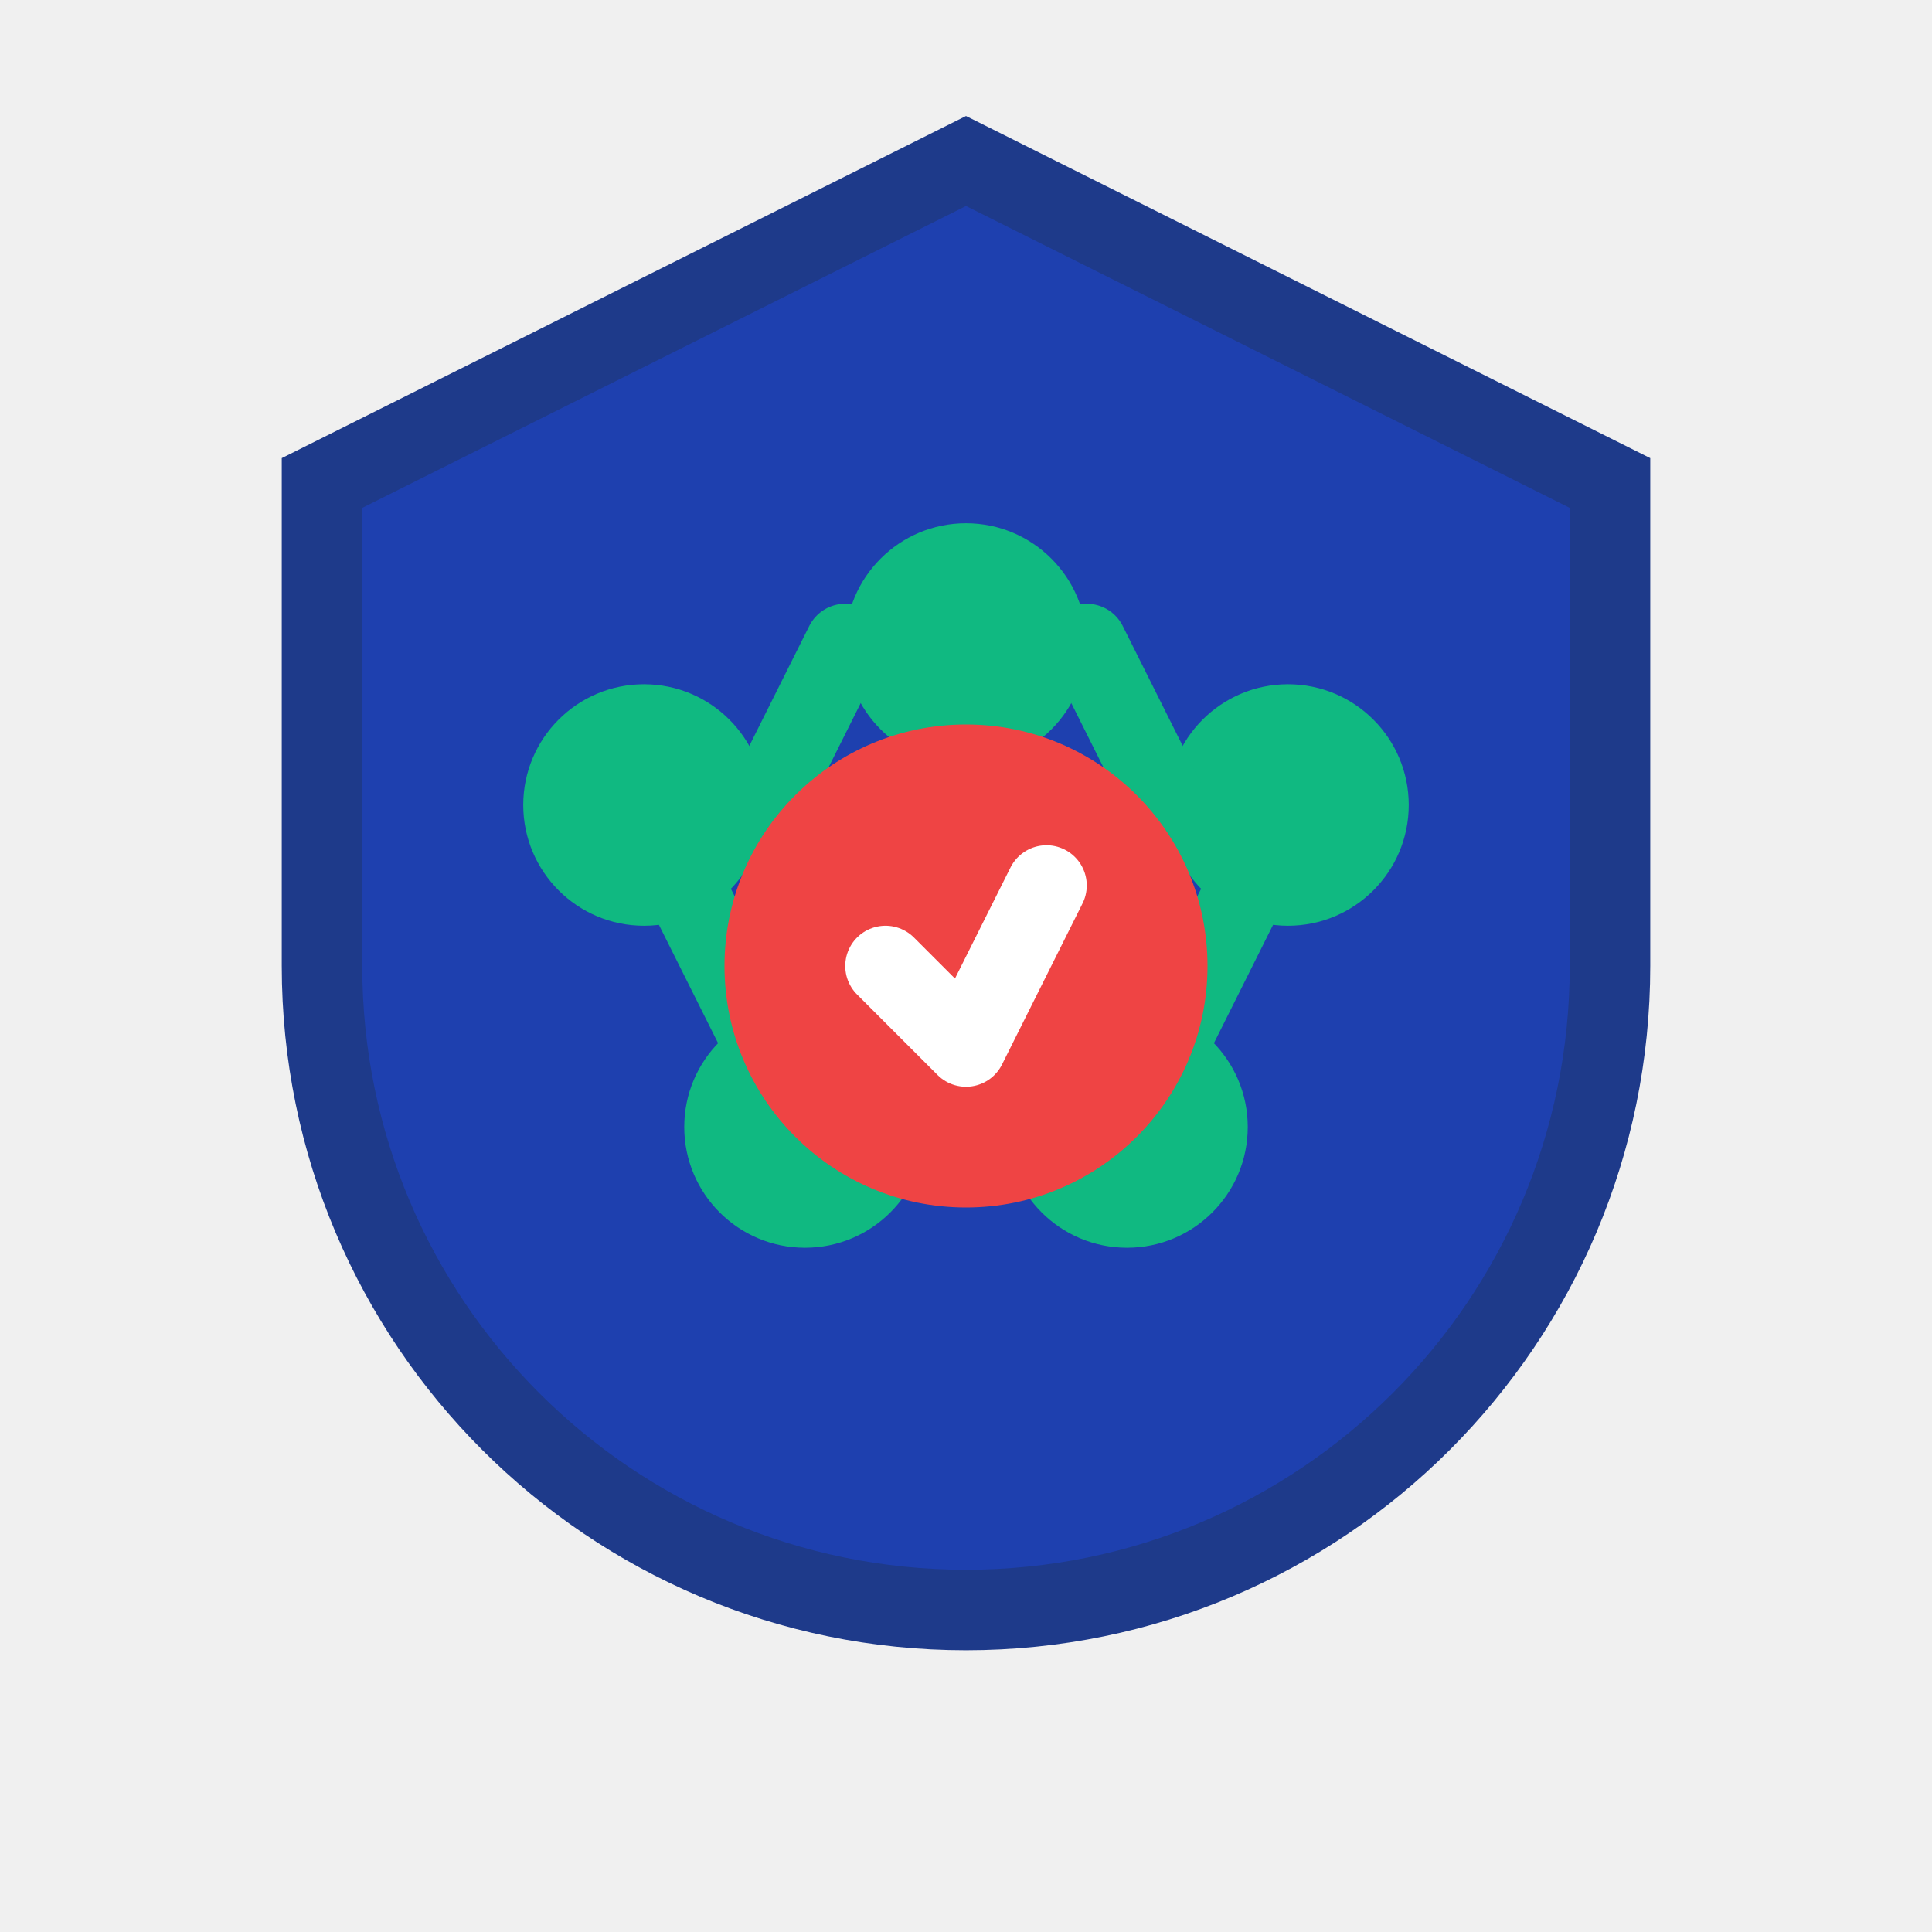
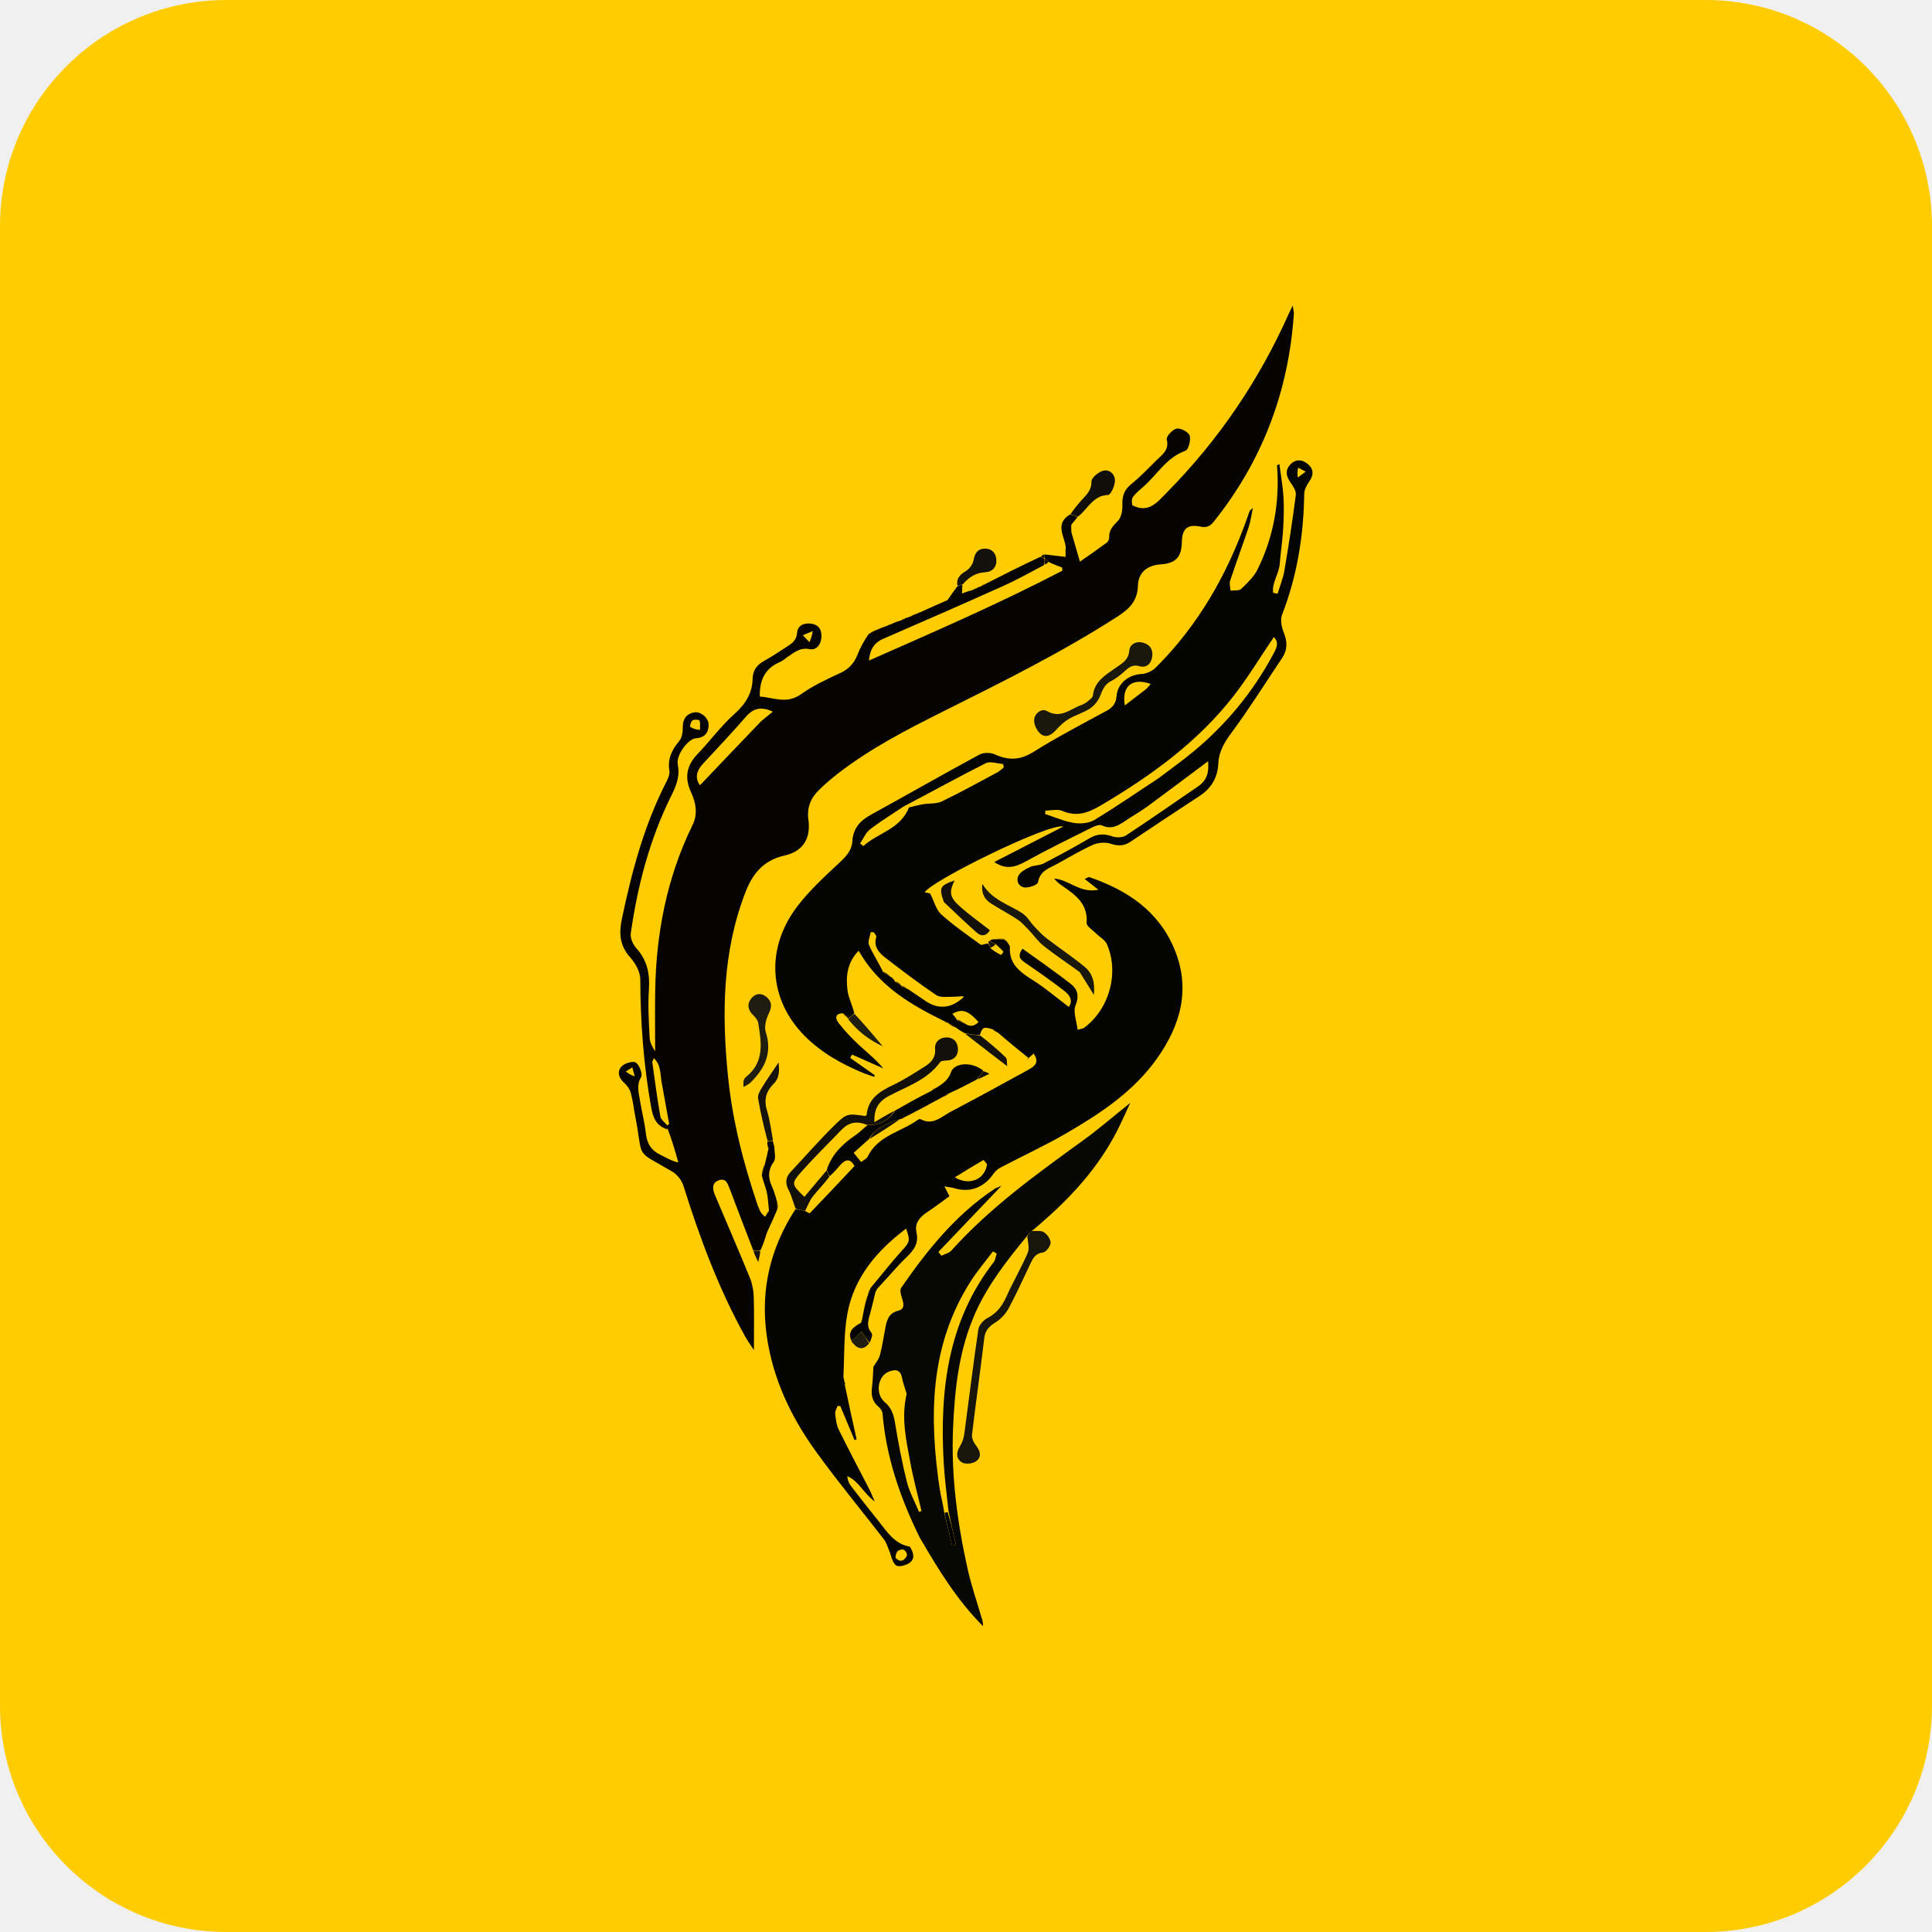
- <svg xmlns="http://www.w3.org/2000/svg" width="48" height="48" viewBox="0 0 48 48" fill="none">
-   <path d="M24 4L40 12V24C40 32.837 32.837 40 24 40C15.163 40 8 32.837 8 24V12L24 4Z" fill="#1E40AF" stroke="#1E3A8A" stroke-width="2" />
-   <circle cx="16" cy="20" r="3" fill="#10B981" />
-   <circle cx="24" cy="16" r="3" fill="#10B981" />
-   <circle cx="32" cy="20" r="3" fill="#10B981" />
-   <circle cx="20" cy="28" r="3" fill="#10B981" />
-   <circle cx="28" cy="28" r="3" fill="#10B981" />
-   <path d="M19 20L21 16" stroke="#10B981" stroke-width="2" stroke-linecap="round" />
-   <path d="M27 16L29 20" stroke="#10B981" stroke-width="2" stroke-linecap="round" />
-   <path d="M20 28L16 20" stroke="#10B981" stroke-width="2" stroke-linecap="round" />
-   <path d="M32 20L28 28" stroke="#10B981" stroke-width="2" stroke-linecap="round" />
-   <path d="M20 28L28 28" stroke="#10B981" stroke-width="2" stroke-linecap="round" />
-   <circle cx="24" cy="24" r="6" fill="#EF4444" />
-   <path d="M22 24L24 26L26 22" stroke="white" stroke-width="2" stroke-linecap="round" stroke-linejoin="round" />
+ <svg xmlns="http://www.w3.org/2000/svg" width="512" height="512" viewBox="0 0 512 512" fill="none">
+   <g clip-path="url(#clip0_3300_97)">
+     <rect width="512" height="512" fill="#FFCC00" />
+     <path d="M229.698 344.112C229.698 344.112 229.677 343.86 229.867 343.623C230.269 342.707 230.482 342.027 230.695 341.347C233.488 337.996 236.183 334.557 239.106 331.323C241.059 329.161 241.296 328.843 240.122 325.594C232.431 331.421 226.385 338.416 224.585 348.036C223.58 353.405 223.802 359.003 223.516 364.9C223.668 365.659 223.776 366.017 223.856 366.511C223.864 366.734 223.898 366.82 223.907 367.125C224.925 372.043 225.969 376.74 227.014 381.438C226.83 381.506 226.645 381.574 226.461 381.642C225.206 378.638 223.95 375.635 222.695 372.631C222.452 372.614 222.21 372.597 221.968 372.58C221.74 373.251 221.263 373.949 221.334 374.586C221.499 376.057 221.663 377.63 222.301 378.929C224.931 384.283 227.744 389.546 230.473 394.851C230.867 395.618 231.168 396.433 231.811 397.913C228.72 395.598 227.55 392.446 224.546 391.2C224.62 392.282 224.984 393.114 225.521 393.813C227.883 396.883 230.266 399.938 232.698 402.952C235.022 405.833 236.986 409.183 241.123 409.868C241.999 411.31 242.633 412.981 241.099 414.134C240.161 414.84 238.109 415.358 237.445 414.835C236.437 414.04 236.212 412.261 235.633 410.91C235.211 409.925 234.923 408.824 234.287 407.998C228.28 400.203 221.979 392.623 216.222 384.65C209.572 375.439 204.764 365.297 203.177 353.89C201.513 341.925 204.063 330.841 210.772 320.501C211.853 320.555 212.609 320.722 213.484 320.99C213.957 321.232 214.533 321.586 214.633 321.482C218.574 317.38 222.473 313.237 226.459 309.012C225.408 307.078 224.145 307.056 222.69 308.749C221.775 309.816 220.853 310.877 219.831 311.715C219.508 311.047 219.287 310.604 219.106 309.98C220.493 305.808 223.337 303.107 226.73 300.823C227.835 300.08 228.745 299.046 229.963 298.15C233.195 298.192 235.549 297.021 237.098 294.377C240.149 292.639 243.2 290.9 246.549 289.238C247.312 288.941 247.778 288.568 248.244 288.195C249.843 287.174 251.295 286.249 252.016 284.15C252.838 281.76 256.947 281.337 259.874 283.242C260.236 283.58 260.406 283.649 260.577 283.718C260.577 283.718 260.456 283.792 260.435 283.924C259.895 284.732 259.375 285.409 258.855 286.086C256.555 287.292 254.255 288.499 251.584 289.721C250.747 290.065 250.279 290.392 249.812 290.72C246.59 292.476 243.369 294.233 239.807 296.028C239.22 296.24 238.973 296.413 238.726 296.586C238.726 296.586 238.719 296.561 238.528 296.569C235.193 297.658 232.058 298.752 230.267 301.888C228.975 303.048 227.684 304.207 226.23 305.512C226.954 306.397 227.535 307.106 228.217 307.938C228.913 307.384 229.677 307.071 229.944 306.518C232.661 300.901 238.786 299.975 243.243 296.769C243.438 296.629 243.815 296.511 243.986 296.604C247.217 298.362 249.469 295.925 251.891 294.656C258.823 291.023 265.675 287.238 272.543 283.486C274.155 282.605 275.569 281.565 273.921 279.213C273.12 279.925 272.426 280.542 271.732 281.158C272.001 280.889 272.269 280.619 272.538 280.349C269.96 278.28 267.383 276.212 264.666 273.822C264.03 273.256 263.534 273.01 263.038 272.764C260.703 272.056 260.329 272.195 259.686 274.261C258.31 274.29 256.995 274.047 255.679 273.805C255.011 273.445 254.343 273.085 253.5 272.428C252.67 271.824 252.016 271.517 251.362 271.209C251.362 271.209 251.393 271.177 251.364 271.059C251.003 270.852 250.671 270.763 250.34 270.674C241.382 266.265 232.842 261.34 227.554 251.955C224.543 255.031 224.101 258.693 224.603 262.466C224.862 264.416 225.842 266.271 226.386 268.478C225.756 269.177 225.237 269.565 224.717 269.953C224.717 269.953 224.615 269.931 224.651 269.7C224.248 269.159 223.809 268.848 223.371 268.537C221.025 268.595 221.44 270.087 222.29 271.17C223.858 273.169 225.617 275.047 227.475 276.783C229.657 278.821 232.029 280.654 234.072 283.128C231.319 281.91 228.566 280.692 225.813 279.474C225.638 279.761 225.464 280.048 225.289 280.335C227.467 281.872 229.645 283.41 231.823 284.947C231.789 285.093 231.754 285.239 231.72 285.385C230.794 285.065 229.851 284.79 228.947 284.42C223.122 282.033 217.674 278.998 213.212 274.495C203.753 264.95 202.798 251.475 211.179 240.351C214.43 236.036 218.512 232.305 222.486 228.597C224.255 226.946 225.723 225.364 225.877 222.933C226.088 219.597 227.864 217.528 230.707 215.966C240.343 210.67 249.886 205.206 259.556 199.973C260.642 199.385 262.507 199.408 263.661 199.927C267.236 201.536 270.286 201.5 273.789 199.31C280.123 195.348 286.774 191.886 293.345 188.313C294.995 187.416 295.762 186.283 295.909 184.406C296.17 181.07 299.172 178.763 302.497 178.622C303.794 178.567 305.347 177.845 306.278 176.919C317.676 165.584 325.377 151.969 330.646 136.887C330.82 136.39 330.988 135.889 331.19 135.403C331.244 135.272 331.412 135.188 332.033 134.62C331.592 136.661 331.401 138.24 330.906 139.717C329.313 144.472 327.564 149.175 325.989 153.935C325.735 154.704 326.058 155.663 326.115 156.534C327.077 156.398 328.369 156.607 328.94 156.061C330.566 154.508 332.3 152.847 333.276 150.874C337.561 142.211 339.164 132.977 338.427 123.337C338.425 123.304 338.557 123.261 339.047 122.99C339.439 126.015 339.972 128.869 340.137 131.744C340.302 134.638 340.207 137.56 340.033 140.457C339.854 143.442 339.371 146.408 339.152 149.391C338.96 152.017 337.056 154.4 337.384 157.089C337.781 157.176 338.178 157.263 338.575 157.35C339.187 155.314 340.017 153.316 340.371 151.236C341.506 144.573 342.542 137.889 343.406 131.186C343.538 130.167 342.728 128.878 342.046 127.936C340.865 126.305 340.483 124.725 341.89 123.166C343.323 121.579 345.075 121.701 346.605 122.995C348.218 124.359 348.141 125.941 346.923 127.672C346.271 128.599 345.65 129.798 345.634 130.882C345.478 141.901 343.773 152.595 339.752 162.918C339.232 164.253 339.641 166.22 340.218 167.653C341.195 170.079 341.222 172.218 339.763 174.392C335.356 180.955 331.164 187.676 326.474 194.029C324.566 196.613 323.014 199.082 322.875 202.272C322.709 206.092 321.006 208.918 317.819 210.997C311.703 214.985 305.628 219.036 299.556 223.091C297.876 224.213 296.301 224.249 294.339 223.603C292.945 223.145 291.033 223.272 289.68 223.874C286.395 225.337 283.293 227.215 280.133 228.955C278.04 230.107 275.585 230.755 275.088 233.812C274.98 234.473 272.871 235.251 271.721 235.196C270.066 235.116 269.196 233.536 269.884 232.109C270.38 231.079 271.761 230.335 272.904 229.795C274.008 229.274 275.432 229.409 276.507 228.853C280.647 226.711 284.754 224.493 288.77 222.129C290.788 220.941 292.612 220.885 294.781 221.653C295.849 222.032 297.505 221.986 298.409 221.392C304.876 217.142 311.212 212.692 317.604 208.328C320.029 206.673 320.4 204.315 320.153 201.732C314.767 205.757 309.456 209.775 304.086 213.712C302.243 215.062 300.229 216.176 298.336 217.461C296.4 218.775 294.547 219.926 292.019 218.748C291.346 218.434 290.139 218.909 289.325 219.317C283.423 222.268 277.482 225.157 271.716 228.359C268.918 229.912 266.396 230.465 263.494 228.442C269.585 225.311 275.69 222.171 281.795 219.032C278.071 218.036 246.841 233.394 245.066 236.47C245.811 236.634 246.485 236.782 246.503 236.786C247.596 238.934 248.09 241.109 249.444 242.328C252.69 245.25 256.319 247.752 259.862 250.33C260.174 250.557 260.984 250.098 261.798 250.023C262.211 250.45 262.388 250.812 262.566 251.359C263.455 252.062 264.332 252.605 265.255 253.053C265.333 253.091 265.972 252.277 265.926 252.223C265.369 251.575 264.733 250.996 263.978 250.287C263.301 249.914 262.763 249.653 262.225 249.393C262.35 249.252 262.475 249.112 262.978 248.945C264.321 248.925 265.285 248.931 266.25 248.937C266.25 248.937 266.229 248.964 266.264 249.103C266.599 249.505 266.898 249.767 267.198 250.029C267.351 250.345 267.652 250.669 267.634 250.974C267.355 255.597 270.45 257.684 273.846 259.828C277.096 261.88 280.036 264.423 283.243 266.848C284.487 265.101 283.379 263.625 282.052 262.595C278.724 260.012 275.259 257.603 271.788 255.212C270.503 254.328 269.45 253.549 270.966 251.405C275.286 254.532 279.688 257.533 283.858 260.828C285.538 262.156 286.057 263.937 285.033 266.436C284.327 268.156 285.32 270.572 285.577 272.888C286.609 272.606 286.991 272.601 287.242 272.418C293.945 267.527 296.679 257.796 293.328 250.192C292.835 249.073 291.45 248.358 290.516 247.418C289.595 246.49 287.9 245.457 287.963 244.571C288.331 239.422 284.895 237.067 281.364 234.66C280.634 234.162 279.958 233.585 279.378 232.835C283.276 233.091 286.234 236.83 291.086 235.784C289.613 234.629 288.657 233.879 287.453 232.935C288.108 232.672 288.47 232.376 288.702 232.455C298.655 235.864 306.967 241.351 311.191 251.432C315.612 261.981 312.936 271.611 306.606 280.532C300.435 289.228 291.76 294.994 282.754 300.233C276.998 303.582 270.921 306.377 265.02 309.484C264.286 309.87 263.634 310.555 263.15 311.247C260.711 314.733 256.939 316.118 253.035 314.923C252.239 314.679 251.39 314.607 250.27 314.401C250.804 315.426 251.151 316.091 251.622 316.996C249.638 318.429 247.768 319.875 245.801 321.174C243.822 322.479 242.315 324.072 242.883 326.576C243.789 330.566 240.872 332.405 238.682 334.729C236.646 336.89 234.707 339.142 232.456 341.564C232.127 341.983 232.067 342.194 232.008 342.404C231.576 344.171 231.175 345.946 230.706 347.703C230.206 349.581 229.394 351.371 230.974 353.257C231.374 353.735 230.812 355.019 230.469 355.872C229.617 354.825 228.989 353.839 228.361 352.852C227.588 353.581 226.82 354.314 226.038 355.033C225.917 355.144 225.731 355.185 225.575 355.258C224.613 352.816 226.072 351.691 228.202 350.535C228.431 350.045 228.45 349.835 228.468 349.626C228.75 348.088 229.031 346.55 229.494 344.758C229.74 344.377 229.747 344.246 229.698 344.112ZM238.758 261.082C238.758 261.082 238.803 261.01 238.874 261.381C239.398 261.626 239.923 261.872 240.789 262.215C242.315 263.255 243.836 264.302 245.368 265.333C248.702 267.577 252.247 267.273 255.492 264.109C254.485 263.933 253.508 264.171 252.535 264.155C251.046 264.13 249.215 264.442 248.131 263.714C243.537 260.63 239.116 257.279 234.737 253.889C233.001 252.545 231.398 250.934 232.232 248.288C232.329 247.98 231.799 247.474 231.56 247.06C231.29 247.047 231.021 247.034 230.752 247.021C230.571 248.167 229.918 249.512 230.301 250.419C231.304 252.792 232.761 254.972 234.061 257.62C234.737 258.08 235.414 258.54 236.373 259.072C236.653 259.334 236.933 259.597 237.263 260.242C237.783 260.504 238.303 260.765 238.758 261.082ZM255.658 271.208C256.995 272.2 258.174 271.99 259.326 270.861C256.512 267.741 254.964 267.251 252.38 268.68C252.794 269.131 253.186 269.56 253.661 270.366C254.199 270.612 254.736 270.858 255.658 271.208ZM239.447 213.744C236.464 215.746 233.384 217.623 230.545 219.812C229.402 220.694 228.79 222.263 227.936 223.519C228.225 223.753 228.514 223.988 228.803 224.222C232.589 220.704 238.547 219.854 240.892 213.982C242.131 213.693 243.359 213.342 244.611 213.13C246.268 212.85 248.135 213.079 249.575 212.387C254.569 209.988 259.423 207.296 264.312 204.682C264.933 204.351 265.447 203.822 266.011 203.384C265.95 203.078 265.889 202.773 265.829 202.467C264.279 202.367 262.426 201.664 261.228 202.266C253.999 205.896 246.92 209.825 239.447 213.744ZM307.203 206.115C310.283 203.764 313.452 201.52 316.425 199.041C324.973 191.915 331.963 183.476 337.257 173.67C338.108 172.094 339.194 170.416 337.574 168.831C334.05 174.033 330.816 179.401 327.002 184.319C317.456 196.624 305.073 205.56 291.777 213.414C288.393 215.413 285.363 216.542 281.527 214.899C280.25 214.352 278.541 214.813 277.03 214.813C277.012 215.115 276.995 215.418 276.977 215.72C279.531 216.547 282.036 217.675 284.654 218.095C286.396 218.374 288.611 218.157 290.075 217.271C295.794 213.814 301.299 210.001 307.203 206.115ZM261.585 308.539C261.25 308.148 260.693 307.373 260.612 307.421C258.115 308.865 255.665 310.391 253.036 312.009C256.884 314.296 260.974 312.642 261.585 308.539ZM303.824 182.534C304.182 182.132 304.539 181.731 304.963 181.254C300.039 179.502 297.222 181.836 298.085 186.943C299.957 185.501 301.734 184.132 303.824 182.534ZM343.941 126.532C344.636 126.02 345.33 125.508 346.025 124.996C345.358 124.638 344.692 124.279 344.025 123.921C343.882 124.737 343.74 125.553 343.941 126.532ZM240.385 412.2C240.184 410.651 239.192 410.283 238.016 410.969C237.557 411.237 237.159 412.633 237.403 412.898C238.357 413.936 239.486 413.963 240.385 412.2Z" fill="#040402" />
+     <path d="M176.338 299.115C173.75 298.075 173.021 295.986 172.555 293.385C170.546 282.158 169.727 270.864 169.675 259.467C169.667 257.52 168.368 255.241 167 253.708C164.222 250.595 163.996 247.342 164.808 243.486C167.425 231.053 170.644 218.841 176.469 207.452C176.976 206.46 177.56 205.224 177.392 204.222C176.854 201.019 178.103 198.654 180.055 196.302C180.765 195.445 180.941 193.948 180.941 192.743C180.941 190.53 181.874 189.166 183.989 188.785C185.693 188.477 187.808 190.264 187.793 192.071C187.776 194.15 186.774 195.501 184.439 195.643C182.348 195.77 179.113 200.157 179.61 202.576C180.248 205.682 179.238 208.191 177.912 210.854C172.171 222.391 168.962 234.711 167.158 247.405C166.982 248.65 167.807 250.365 168.711 251.376C171.563 254.565 172.251 258.14 171.967 262.302C171.68 266.504 171.945 270.755 172.162 274.975C172.229 276.284 172.929 277.561 173.621 278.603C173.621 273.271 173.55 267.937 173.634 262.606C173.876 247.278 176.738 232.517 183.519 218.664C185.005 215.63 184.389 212.689 183.151 209.996C181.317 206.01 181.951 202.839 184.927 199.75C188.22 196.331 191.042 192.418 194.564 189.273C197.53 186.624 199.367 183.763 199.459 179.841C199.511 177.659 200.535 176.258 202.391 175.217C204.385 174.099 206.291 172.821 208.219 171.586C209.682 170.648 211.087 169.855 211.247 167.661C211.391 165.699 213.134 165.006 215.015 165.282C217.026 165.577 217.802 166.938 217.689 168.873C217.573 170.859 216.309 172.385 214.551 172.034C212.049 171.534 210.579 172.854 208.861 173.987C208.126 174.471 207.465 175.119 206.67 175.455C202.766 177.108 201.273 180.194 201.348 184.591C204.924 184.812 208.428 186.696 212.228 184.001C215.433 181.728 219.075 180.015 222.666 178.364C225.027 177.279 226.427 175.667 227.322 173.32C228.004 171.534 228.975 169.858 230.164 168.073C230.957 167.714 231.403 167.415 231.849 167.116C232.844 166.69 233.838 166.265 235.173 165.806C235.699 165.661 235.883 165.55 236.068 165.438C236.834 165.09 237.599 164.741 238.643 164.466C239.209 164.341 239.496 164.141 239.783 163.942C239.906 163.81 240.056 163.728 240.523 163.681C240.994 163.558 241.175 163.45 241.356 163.342C241.731 163.128 242.105 162.914 242.812 162.692C243.428 162.522 243.711 162.36 243.995 162.198C246.24 161.179 248.485 160.161 250.945 159.102C251.161 159.062 251.109 159.017 251.109 159.017C251.87 157.914 252.632 156.811 253.657 155.451C254.293 155.116 254.667 155.038 255.04 154.96C255.007 155.622 254.974 156.285 254.925 157.282C255.833 156.951 256.557 156.686 257.646 156.392C258.279 156.2 258.547 156.039 258.815 155.878C259.066 155.708 259.317 155.539 259.824 155.451C260.367 155.306 260.654 155.078 260.94 154.85C265.754 152.402 270.568 149.955 275.675 147.581C276.246 147.748 276.522 147.841 276.799 148.142C276.808 148.763 276.816 149.177 276.712 149.733C272.992 151.706 269.45 153.685 265.764 155.341C255.253 160.06 244.698 164.68 234.127 169.262C231.679 170.323 230.558 172.069 230.268 175.055C247.762 167.349 264.934 159.887 281.546 151.234C281.515 150.953 281.485 150.672 281.454 150.391C280.261 149.95 279.068 149.509 277.831 148.905C277.457 148.474 277.125 148.206 276.795 147.77C276.798 147.375 276.8 147.149 276.801 146.923C278.553 147.128 280.304 147.333 282.378 147.575C282.378 146.7 282.378 145.889 282.406 144.702C282.35 144.119 282.266 143.913 282.182 143.708C281.434 141.124 280.076 138.458 283.532 136.351C284.47 136.535 285.032 136.752 285.594 136.968C285.133 137.57 284.673 138.172 283.948 138.984C283.771 139.821 283.857 140.448 283.943 141.076C284.646 143.508 285.35 145.941 286.19 148.843C288.649 147.117 291.009 145.503 293.308 143.805C293.673 143.536 293.964 142.883 293.943 142.423C293.856 140.445 294.983 139.346 296.273 138.018C297.185 137.079 297.487 135.196 297.439 133.756C297.361 131.447 297.938 129.787 299.8 128.287C302.193 126.358 304.32 124.096 306.519 121.934C308.03 120.449 309.895 119.266 309.2 116.448C309.014 115.691 310.766 113.77 311.838 113.583C312.907 113.395 314.969 114.48 315.27 115.428C315.64 116.593 314.976 119.166 314.17 119.448C309.09 121.227 306.626 125.884 302.892 129.094C299.705 131.835 299.826 131.975 300.064 133.893C304.384 136.133 306.688 133.089 309.193 130.553C322.9 116.676 333.682 100.805 341.605 82.987C341.813 82.519 342.059 82.067 342.59 81C342.752 82.143 342.92 82.669 342.885 83.181C341.503 103.729 334.548 122.13 321.66 138.25C320.692 139.461 319.78 139.903 318.083 139.557C314.617 138.85 313.265 140.171 313.197 143.72C313.123 147.643 311.555 149.296 307.659 149.559C304.066 149.801 301.67 151.639 301.566 155.206C301.446 159.326 299.217 161.419 296.059 163.452C281.36 172.914 265.738 180.654 250.139 188.447C240.443 193.292 230.805 198.246 222.181 204.905C220.441 206.248 218.766 207.692 217.18 209.213C214.913 211.387 213.773 213.919 214.237 217.257C214.923 222.197 212.789 225.632 207.933 226.722C202.249 227.998 199.407 231.57 197.444 236.719C191.43 252.486 191.278 268.739 192.923 285.184C194.087 296.811 196.937 308.05 200.792 319.415C200.984 320.16 201.199 320.538 201.413 320.915C201.737 321.429 202.06 321.942 202.738 322.415C203.322 321.865 203.553 321.355 203.784 320.845C203.602 319.202 203.55 317.53 203.2 315.923C202.889 314.494 202.248 313.135 201.876 311.41C202.227 310.242 202.454 309.41 202.681 308.577C203.006 307.293 203.331 306.009 203.662 304.37C203.577 303.823 203.486 303.632 203.394 303.44C203.329 303.211 203.264 302.982 203.414 302.57C204.028 302.386 204.427 302.386 204.827 302.386C204.885 302.552 204.943 302.719 204.977 303.165C205.04 303.617 205.127 303.789 205.213 303.962C205.203 305.284 205.712 306.98 205.082 307.856C203.468 310.099 203.538 312.15 204.591 314.465C205.131 315.654 205.507 316.917 205.959 318.58C205.969 319.513 205.977 320.013 205.985 320.513C205.206 322.331 204.428 324.149 203.467 326.174C203.283 326.381 203.252 326.633 203.252 326.633C202.789 328.135 202.325 329.637 201.559 331.306C200.724 331.469 200.19 331.465 199.657 331.461C197.579 326.051 195.472 320.653 193.444 315.224C192.894 313.751 192.41 312.09 190.458 312.795C188.682 313.436 188.773 315.049 189.427 316.591C192.544 323.946 195.716 331.277 198.74 338.67C199.371 340.213 199.701 341.971 199.751 343.643C199.886 348.192 199.797 352.749 199.797 357.785C198.917 356.429 198.121 355.35 197.476 354.186C190.449 341.507 185.424 328.014 181.108 314.217C180.663 312.795 179.461 311.258 178.181 310.504C167.89 304.441 170.646 307.599 168.346 295.83C167.941 293.759 167.718 291.642 167.158 289.616C166.888 288.637 166.183 287.65 165.41 286.964C163.885 285.609 163.491 283.924 164.754 282.59C165.558 281.741 167.807 281.094 168.511 281.601C169.471 282.292 170.371 284.642 169.893 285.448C168.627 287.584 169.263 289.514 169.579 291.521C170.043 294.474 170.84 297.384 171.157 300.348C171.449 303.073 172.613 304.908 175.078 306.069C176.486 306.731 177.784 307.625 179.771 308.066C178.93 305.101 178.09 302.136 176.92 299.127C176.59 299.083 176.338 299.115 176.338 299.115ZM201.746 191.1C202.727 190.298 203.709 189.495 204.8 188.603C201.857 187.201 199.713 187.618 197.728 189.891C194.025 194.133 190.173 198.246 186.33 202.364C184.43 204.399 184.193 206.416 185.517 208.084C190.828 202.506 196.144 196.922 201.746 191.1ZM175.387 287.069C174.906 284.902 175.332 282.413 173.274 280.413C173.031 281.05 172.838 281.298 172.868 281.514C173.54 286.302 174.16 291.1 174.995 295.86C175.149 296.734 176.195 297.451 176.83 298.24C176.998 298.12 177.167 297.999 177.335 297.879C176.718 294.426 176.1 290.972 175.387 287.069ZM185.487 193.443C185.485 192.601 185.622 191.716 185.388 190.944C185.324 190.731 183.996 190.601 183.539 190.892C183.112 191.163 182.744 192.437 182.92 192.583C183.538 193.097 184.402 193.315 185.487 193.443ZM215.35 167.25C214.484 167.618 213.618 167.985 212.752 168.352C213.338 168.958 213.924 169.564 214.509 170.17C214.885 169.3 215.261 168.43 215.35 167.25ZM168.212 285.236C168.001 284.44 167.79 283.644 167.579 282.848C167.001 283.219 166.422 283.59 165.844 283.962C166.515 284.452 167.185 284.942 168.212 285.236Z" fill="#050402" />
+     <path d="M272.024 327.737C266.886 334.003 261.888 340.343 258.528 347.824C254.143 357.583 253.024 367.934 252.571 378.448C252.029 391.044 253.691 403.416 256.402 415.658C257.436 420.327 259.034 424.871 260.365 429.476C260.45 429.769 260.442 430.089 260.546 431C253.459 423.863 248.631 415.85 243.74 407.469C238.516 396.88 234.859 386.166 233.886 374.643C233.833 374.021 233.382 373.278 232.885 372.875C231.191 371.498 230.807 369.789 231.077 367.724C231.315 365.902 231.344 364.052 231.465 362.215C232.05 361.211 232.877 360.273 233.169 359.19C233.785 356.905 234.12 354.544 234.572 352.215C234.994 350.04 235.302 348.021 238.129 347.32C240.056 346.842 239.335 345.001 238.884 343.531C238.666 342.821 238.475 341.775 238.828 341.266C245.728 331.303 253.255 321.911 263.507 315.105C263.905 314.841 264.385 314.698 265.419 314.232C259.54 320.394 254.112 326.083 248.684 331.772C248.947 332.109 249.209 332.447 249.471 332.785C250.366 332.338 251.5 332.106 252.122 331.413C262.389 319.982 274.767 311.1 287.112 302.156C291.163 299.221 294.956 295.929 299.542 292.261C298.192 295.139 297.187 297.453 296.041 299.693C291.064 309.423 283.847 317.311 275.629 324.366C275.028 324.882 274.464 325.44 273.564 326.097C272.837 326.722 272.431 327.23 272.024 327.737ZM251.349 400.356C250.924 396.158 250.341 391.969 250.1 387.761C249.004 368.646 251.076 350.295 263.34 334.478C263.81 333.872 263.883 332.96 264.142 332.191C263.809 332.003 263.477 331.816 263.144 331.628C261.181 334.244 259.04 336.746 257.284 339.494C246.239 356.778 246.182 375.694 249.12 395.189C249.11 395.324 249.165 395.421 249.262 395.869C249.618 397.501 249.974 399.133 250.3 401.203C250.979 404.011 251.658 406.819 252.338 409.627C252.667 409.552 252.996 409.476 253.324 409.401C252.658 406.517 251.991 403.632 251.349 400.356ZM240.274 369.385C239.853 367.961 239.325 366.559 239.037 365.108C238.574 362.769 237.076 362.884 235.46 363.546C232.594 364.719 231.903 369.395 234.422 371.528C236.269 373.092 236.849 374.932 237.218 377.201C238.065 382.405 239.048 387.603 240.335 392.712C241.028 395.463 242.463 398.026 243.563 400.674C243.776 400.586 243.989 400.498 244.202 400.41C243.188 396.063 242.001 391.747 241.202 387.361C240.149 381.581 238.781 375.777 240.274 369.385Z" fill="#070704" />
+     <path d="M236.911 294.409C235.549 297.021 233.195 298.193 229.75 298.115C226.842 296.9 224.778 297.563 222.959 299.462C219.502 303.07 215.909 306.554 212.596 310.287C209.569 313.698 209.699 313.813 213.172 317.185C215.142 314.837 217.105 312.499 219.067 310.161C219.287 310.604 219.508 311.047 219.765 311.863C218.321 313.843 216.734 315.367 215.399 317.087C214.531 318.207 214.03 319.612 213.365 320.89C212.609 320.723 211.853 320.556 210.903 320.379C210.181 318.752 209.863 317.024 209.074 315.547C208.061 313.653 208.085 312.106 209.556 310.539C213.345 306.502 216.985 302.317 220.922 298.433C224.459 294.943 224.599 295.084 229.28 295.745C229.418 295.651 229.664 295.564 229.674 295.455C230.061 291.2 232.994 289.293 236.475 287.634C239.473 286.205 242.308 284.407 245.114 282.616C246.75 281.572 248.001 280.282 247.811 277.91C247.673 276.197 248.956 274.932 250.828 274.928C252.895 274.925 253.903 276.39 253.868 278.196C253.834 279.954 252.649 281.022 250.73 281.062C250.185 281.073 249.393 281.135 249.141 281.483C245.765 286.153 240.402 287.897 235.65 290.397C232.681 291.959 231.613 293.942 231.72 297.393C233.506 296.339 235.115 295.39 236.911 294.409Z" fill="#13100A" />
+     <path d="M272.251 327.796C272.431 327.23 272.837 326.723 273.39 326.204C274.599 326.285 275.889 326.038 276.667 326.558C277.54 327.141 278.464 328.443 278.416 329.384C278.369 330.304 277.204 331.823 276.393 331.919C274.415 332.152 273.783 333.401 273.097 334.832C271.196 338.794 269.403 342.815 267.323 346.681C266.544 348.13 265.284 349.526 263.897 350.392C262.205 351.449 261.098 352.48 260.846 354.597C259.826 363.147 258.604 371.673 257.594 380.224C257.485 381.146 258.063 382.336 258.682 383.117C259.867 384.609 260.169 386.182 258.662 387.258C257.764 387.899 255.879 388.102 254.973 387.578C253.323 386.623 253.354 384.929 254.426 383.222C255.024 382.269 255.402 381.085 255.555 379.961C256.807 370.732 257.91 361.483 259.273 352.271C259.439 351.145 260.667 349.825 261.751 349.255C264.169 347.984 265.579 346.118 266.672 343.691C268.438 339.771 270.61 336.032 272.328 332.093C272.854 330.888 272.454 329.279 272.251 327.796Z" fill="#18160B" />
+     <path d="M287.977 186.104C288.67 185.452 289.57 184.934 289.634 184.328C290.031 180.549 292.934 178.931 295.575 177.044C297.227 175.864 299.07 175.032 299.269 172.415C299.394 170.763 301.092 169.806 302.924 170.312C304.791 170.828 305.669 172.225 305.33 174.141C305.009 175.96 303.821 177.07 301.947 176.545C300.356 176.099 299.393 176.664 298.307 177.646C297.136 178.704 295.885 179.757 294.492 180.466C292.739 181.357 292.192 182.825 291.529 184.486C291.026 185.744 290.004 187.007 288.873 187.754C287.13 188.905 285.02 189.486 283.212 190.557C281.953 191.304 280.832 192.369 279.845 193.468C278.636 194.815 277.181 195.657 275.74 194.466C274.788 193.679 274.009 192.052 274.055 190.836C274.123 189.058 276.056 187.636 277.421 188.424C281.161 190.583 283.673 187.83 286.633 186.815C287.044 186.674 287.411 186.406 287.977 186.104Z" fill="#1A170B" />
+     <path d="M286.143 257.621C282.877 255.238 279.647 253.111 276.626 250.719C275.051 249.471 273.871 247.731 272.46 246.263C271.57 245.337 270.679 244.357 269.618 243.66C267.341 242.166 264.911 240.905 262.626 239.423C261.025 238.384 260.003 236.922 260.328 234.227C262.989 238.623 267.422 239.69 270.975 242.066C272.262 242.925 273.086 244.458 274.185 245.622C275.181 246.679 276.18 247.764 277.327 248.642C280.673 251.205 284.194 253.547 287.447 256.218C289.596 257.982 290.219 260.544 289.884 263.648C288.56 261.496 287.413 259.631 286.143 257.621Z" fill="#1A170B" />
+     <path d="M198.667 287.111C198.048 287.518 197.54 287.787 197.032 288.055C197.031 287.503 196.935 286.928 197.06 286.407C197.156 286.008 197.465 285.594 197.793 285.328C202.639 281.402 201.778 276.204 200.924 271.054C200.801 270.31 200.157 269.566 199.578 269.003C198.133 267.596 197.924 266.027 199.148 264.541C200.228 263.231 201.767 263.05 203.137 264.21C204.63 265.474 204.594 266.858 203.707 268.663C203.005 270.092 202.487 272.103 202.939 273.52C204.716 279.101 202.671 283.268 198.667 287.111Z" fill="#1F1C10" />
+     <path d="M285.736 136.882C285.032 136.752 284.47 136.535 283.687 136.268C284.608 134.897 285.721 133.553 286.897 132.264C288.119 130.925 289.287 129.779 289.25 127.586C289.233 126.621 291.062 125.111 292.31 124.761C294.052 124.272 295.514 125.731 295.476 127.408C295.446 128.734 294.36 131.137 293.669 131.164C289.665 131.322 288.342 134.785 285.736 136.882Z" fill="#0F0E08" />
+     <path d="M250.142 239.044C248.77 235.241 249.076 234.664 252.971 233.332C251.468 236.435 251.624 237.765 254.449 240.283C256.931 242.495 259.663 244.426 262.348 246.53C261.406 248.007 260.138 248.282 258.892 247.189C255.948 244.603 253.122 241.88 250.142 239.044Z" fill="#13100A" />
+     <path d="M255.152 154.838C254.667 155.038 254.293 155.116 253.742 155.267C253.343 153.407 254.313 152.33 255.927 151.362C256.869 150.797 257.791 149.577 257.982 148.518C258.311 146.686 259.031 145.467 260.885 145.39C262.73 145.313 263.899 146.468 264.042 148.263C264.198 150.225 263.026 151.543 261.128 151.647C258.625 151.784 256.815 152.924 255.152 154.838Z" fill="#131109" />
+     <path d="M204.852 302.166C204.427 302.386 204.028 302.386 203.429 302.391C202.428 298.625 201.531 294.872 200.899 291.074C200.755 290.204 201.384 289.093 201.907 288.246C203.308 285.975 204.844 283.787 206.343 281.542C206.48 283.47 206.756 285.5 204.981 287.263C203.038 289.193 202.388 291.435 203.241 294.215C204.012 296.723 204.349 299.364 204.852 302.166Z" fill="#15130C" />
+     <path d="M255.776 273.951C256.994 274.047 258.31 274.29 259.762 274.414C262.124 276.259 264.407 278.163 266.529 280.232C266.963 280.656 266.793 281.7 266.916 282.551C262.917 279.489 259.395 276.793 255.776 273.951Z" fill="#131109" />
+     <path d="M224.791 270.107C225.237 269.565 225.756 269.177 226.419 268.656C228.914 271.311 231.267 274.098 233.95 277.278C230.111 275.522 227.263 273.196 224.791 270.107Z" fill="#1F1C10" />
+     <path d="M225.598 355.437C225.731 355.185 225.917 355.144 226.038 355.033C226.82 354.314 227.588 353.581 228.361 352.852C228.989 353.838 229.617 354.825 230.32 356.009C228.535 358.185 227.027 357.31 225.598 355.437Z" fill="#1F1C10" />
+     <path d="M230.448 301.851C232.058 298.752 235.193 297.658 238.536 296.579C236.034 298.326 233.332 300.07 230.448 301.851Z" fill="#13100A" />
+     <path d="M199.666 331.64C200.19 331.465 200.724 331.469 201.457 331.47C201.464 332.269 201.272 333.07 200.936 334.468C200.357 333.249 200.016 332.534 199.666 331.64Z" fill="#15130C" />
+     <path d="M259.043 286.062C259.375 285.409 259.895 284.732 260.489 283.877C261.005 283.925 261.447 284.152 262.221 284.548C261.023 285.145 260.127 285.592 259.043 286.062Z" fill="#13100A" />
+     <path d="M202.535 308.658C202.454 309.41 202.227 310.242 201.877 311.214C201.965 310.482 202.178 309.611 202.535 308.658Z" fill="#15130C" />
+     <path d="M266.147 248.798C265.285 248.931 264.321 248.925 263.115 248.902C263.931 248.811 264.988 248.735 266.147 248.798Z" fill="#15130C" />
+     <path d="M248.084 288.206C247.778 288.568 247.312 288.941 246.737 289.213C247.06 288.813 247.491 288.514 248.084 288.206Z" fill="#13100A" />
+     <path d="M283.918 140.867C283.857 140.448 283.771 139.821 283.795 139.097C283.901 139.553 283.897 140.106 283.918 140.867Z" fill="#0F0E08" />
+     <path d="M262.565 251.175C262.388 250.813 262.211 250.45 261.96 249.9C261.882 249.581 261.937 249.484 262.138 249.406C262.763 249.653 263.301 249.914 263.807 250.331C263.371 250.716 262.968 250.946 262.565 251.175Z" fill="#15130C" />
+     <path d="M251.456 271.36C252.016 271.517 252.67 271.824 253.381 272.316C252.809 272.171 252.179 271.841 251.456 271.36Z" fill="#131109" />
+     <path d="M230.554 341.463C230.482 342.027 230.269 342.707 229.926 343.512C230.002 342.951 230.208 342.265 230.554 341.463Z" fill="#1F1C10" />
+     <path d="M203.644 320.933C203.553 321.355 203.322 321.865 202.921 322.427C203.002 321.993 203.253 321.507 203.644 320.933Z" fill="#15130C" />
+     <path d="M231.683 167.117C231.403 167.415 230.957 167.714 230.332 168.004C230.608 167.702 231.063 167.41 231.683 167.117Z" fill="#131109" />
+     <path d="M223.455 268.662C223.809 268.848 224.248 269.159 224.646 269.648C224.251 269.48 223.895 269.133 223.455 268.662Z" fill="#1F1C10" />
+     <path d="M263.125 272.904C263.534 273.01 264.03 273.256 264.573 273.673C264.151 273.577 263.682 273.31 263.125 272.904Z" fill="#131109" />
+     <path d="M249.986 290.71C250.279 290.393 250.747 290.065 251.405 289.751C251.117 290.076 250.639 290.388 249.986 290.71Z" fill="#13100A" />
+     <path d="M239.634 163.935C239.496 164.141 239.208 164.341 238.824 164.459C238.98 164.227 239.233 164.078 239.634 163.935Z" fill="#131109" />
+     <path d="M250.423 270.806C250.671 270.763 251.003 270.852 251.357 271.081C251.089 271.126 250.798 271.032 250.423 270.806Z" fill="#131109" />
+     <path d="M201.393 320.754C201.199 320.538 200.984 320.16 200.802 319.608C201.014 319.82 201.193 320.207 201.393 320.754Z" fill="#15130C" />
+     <path d="M276.798 147.934C276.522 147.841 276.246 147.748 275.861 147.554C275.999 147.275 276.244 147.096 276.645 146.921C276.8 147.149 276.798 147.375 276.796 147.769C276.796 147.937 276.798 147.934 276.798 147.934Z" fill="#131109" />
+     <path d="M267.198 249.866C266.898 249.767 266.599 249.505 266.268 249.086C266.557 249.188 266.877 249.445 267.198 249.866Z" fill="#15130C" />
+     <path d="M260.785 154.854C260.654 155.078 260.367 155.306 259.979 155.449C260.128 155.195 260.379 155.026 260.785 154.854Z" fill="#131109" />
+     <path d="M206.123 320.386C205.977 320.013 205.969 319.513 205.99 318.764C206.1 319.096 206.18 319.677 206.123 320.386Z" fill="#15130C" />
+     <path d="M243.826 162.197C243.711 162.36 243.428 162.522 242.976 162.687C243.091 162.525 243.374 162.361 243.826 162.197Z" fill="#131109" />
+     <path d="M238.881 296.58C238.973 296.413 239.22 296.24 239.622 296.051C239.53 296.215 239.283 296.394 238.881 296.58Z" fill="#13100A" />
+     <path d="M258.652 155.877C258.547 156.039 258.279 156.2 257.851 156.367C257.957 156.207 258.223 156.042 258.652 155.877Z" fill="#131109" />
+     <path d="M176.376 299.192C176.338 299.115 176.59 299.083 176.71 299.124C176.83 299.166 176.643 299.327 176.643 299.327C176.643 299.327 176.415 299.269 176.376 299.192Z" fill="black" />
+     <path d="M235.898 165.435C235.883 165.55 235.699 165.661 235.351 165.791C235.368 165.684 235.548 165.558 235.898 165.435Z" fill="#131109" />
+     <path d="M282.162 143.878C282.266 143.913 282.35 144.119 282.421 144.495C282.32 144.46 282.231 144.255 282.162 143.878Z" fill="#131109" />
+     <path d="M228.361 349.749C228.45 349.835 228.431 350.045 228.317 350.383C228.233 350.299 228.244 350.086 228.361 349.749Z" fill="#1F1C10" />
+     <path d="M229.619 344.182C229.747 344.246 229.74 344.377 229.61 344.579C229.459 344.521 229.458 344.387 229.619 344.182Z" fill="#1F1C10" />
+     <path d="M232.129 342.291C232.067 342.194 232.127 341.983 232.309 341.659C232.371 341.756 232.311 341.967 232.129 342.291Z" fill="#1F1C10" />
+     <path d="M203.375 303.606C203.486 303.632 203.577 303.823 203.667 304.177C203.561 304.15 203.458 303.96 203.375 303.606Z" fill="#15130C" />
+     <path d="M251.115 159.048C251.109 159.017 251.161 159.061 251.145 159.073C251.13 159.084 251.121 159.078 251.115 159.048Z" fill="#131109" />
+     <path d="M203.318 326.595C203.252 326.633 203.283 326.381 203.324 326.331C203.449 326.368 203.455 326.46 203.318 326.595Z" fill="#15130C" />
+     <path d="M260.502 283.594C260.406 283.648 260.236 283.579 259.978 283.402C260.07 283.352 260.249 283.412 260.502 283.594Z" fill="#13100A" />
+     <path d="M241.19 163.34C241.175 163.451 240.994 163.559 240.653 163.684C240.67 163.58 240.847 163.459 241.19 163.34Z" fill="#131109" />
+     <path d="M205.226 303.811C205.127 303.789 205.04 303.617 204.955 303.296C205.051 303.32 205.144 303.49 205.226 303.811Z" fill="#15130C" />
+     <path d="M234.048 257.424C234.67 257.717 235.304 258.205 236.014 258.847C235.414 258.54 234.737 258.08 234.048 257.424Z" fill="#131109" />
+     <path d="M238.838 261.195C239.293 261.282 239.782 261.554 240.36 261.972C239.923 261.872 239.398 261.626 238.838 261.195Z" fill="#131109" />
+     <path d="M237.238 260.051C237.693 260.151 238.173 260.442 238.738 260.88C238.303 260.765 237.783 260.504 237.238 260.051Z" fill="#131109" />
+     <path d="M253.62 270.177C254.081 270.264 254.583 270.539 255.18 270.959C254.736 270.858 254.199 270.612 253.62 270.177Z" fill="#131109" />
+     <path d="M223.856 366.512C224.038 366.48 224.088 366.615 223.982 366.843C223.898 366.82 223.864 366.734 223.856 366.512Z" fill="black" />
+     <path d="M277.831 148.905C277.626 149.233 277.378 149.398 276.976 149.577C276.816 149.177 276.808 148.763 276.799 148.142C276.798 147.934 276.796 147.937 276.795 147.938C277.125 148.206 277.457 148.474 277.831 148.905Z" fill="#131109" />
+     <path d="M250.315 400.984C250.552 400.762 250.773 400.759 251.159 400.752C251.991 403.633 252.658 406.517 253.324 409.401C252.996 409.476 252.667 409.552 252.338 409.627C251.658 406.819 250.979 404.011 250.315 400.984Z" fill="black" />
+     <path d="M249.17 395.116C249.298 395.123 249.335 395.219 249.308 395.406C249.165 395.421 249.11 395.324 249.17 395.116Z" fill="black" />
+   </g>
+   <defs>
+     <clipPath id="clip0_3300_97">
+       <rect width="512" height="512" rx="60" fill="white" />
+     </clipPath>
+   </defs>
</svg>
